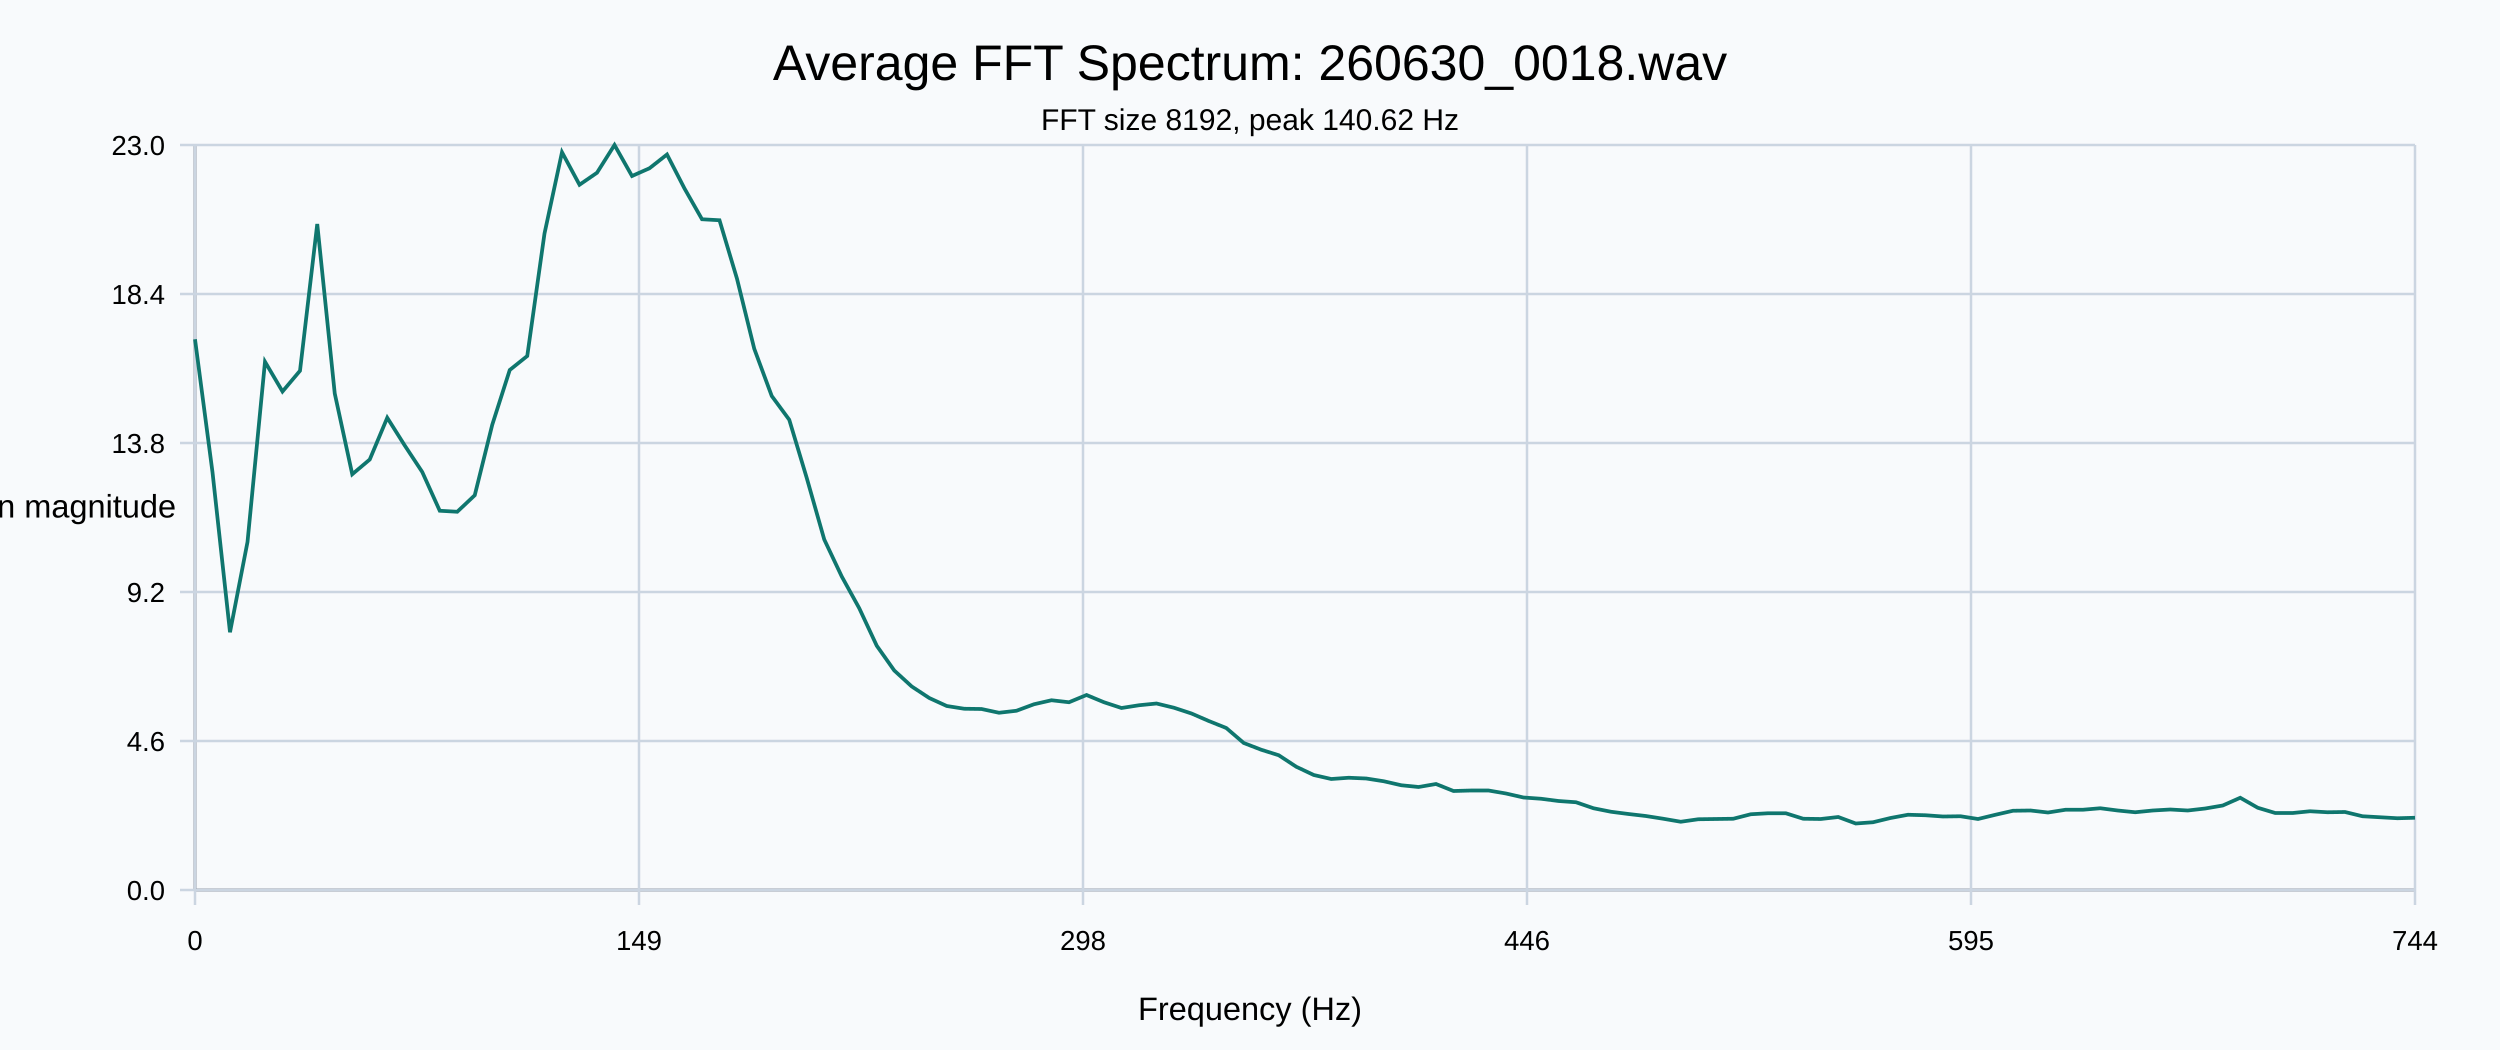
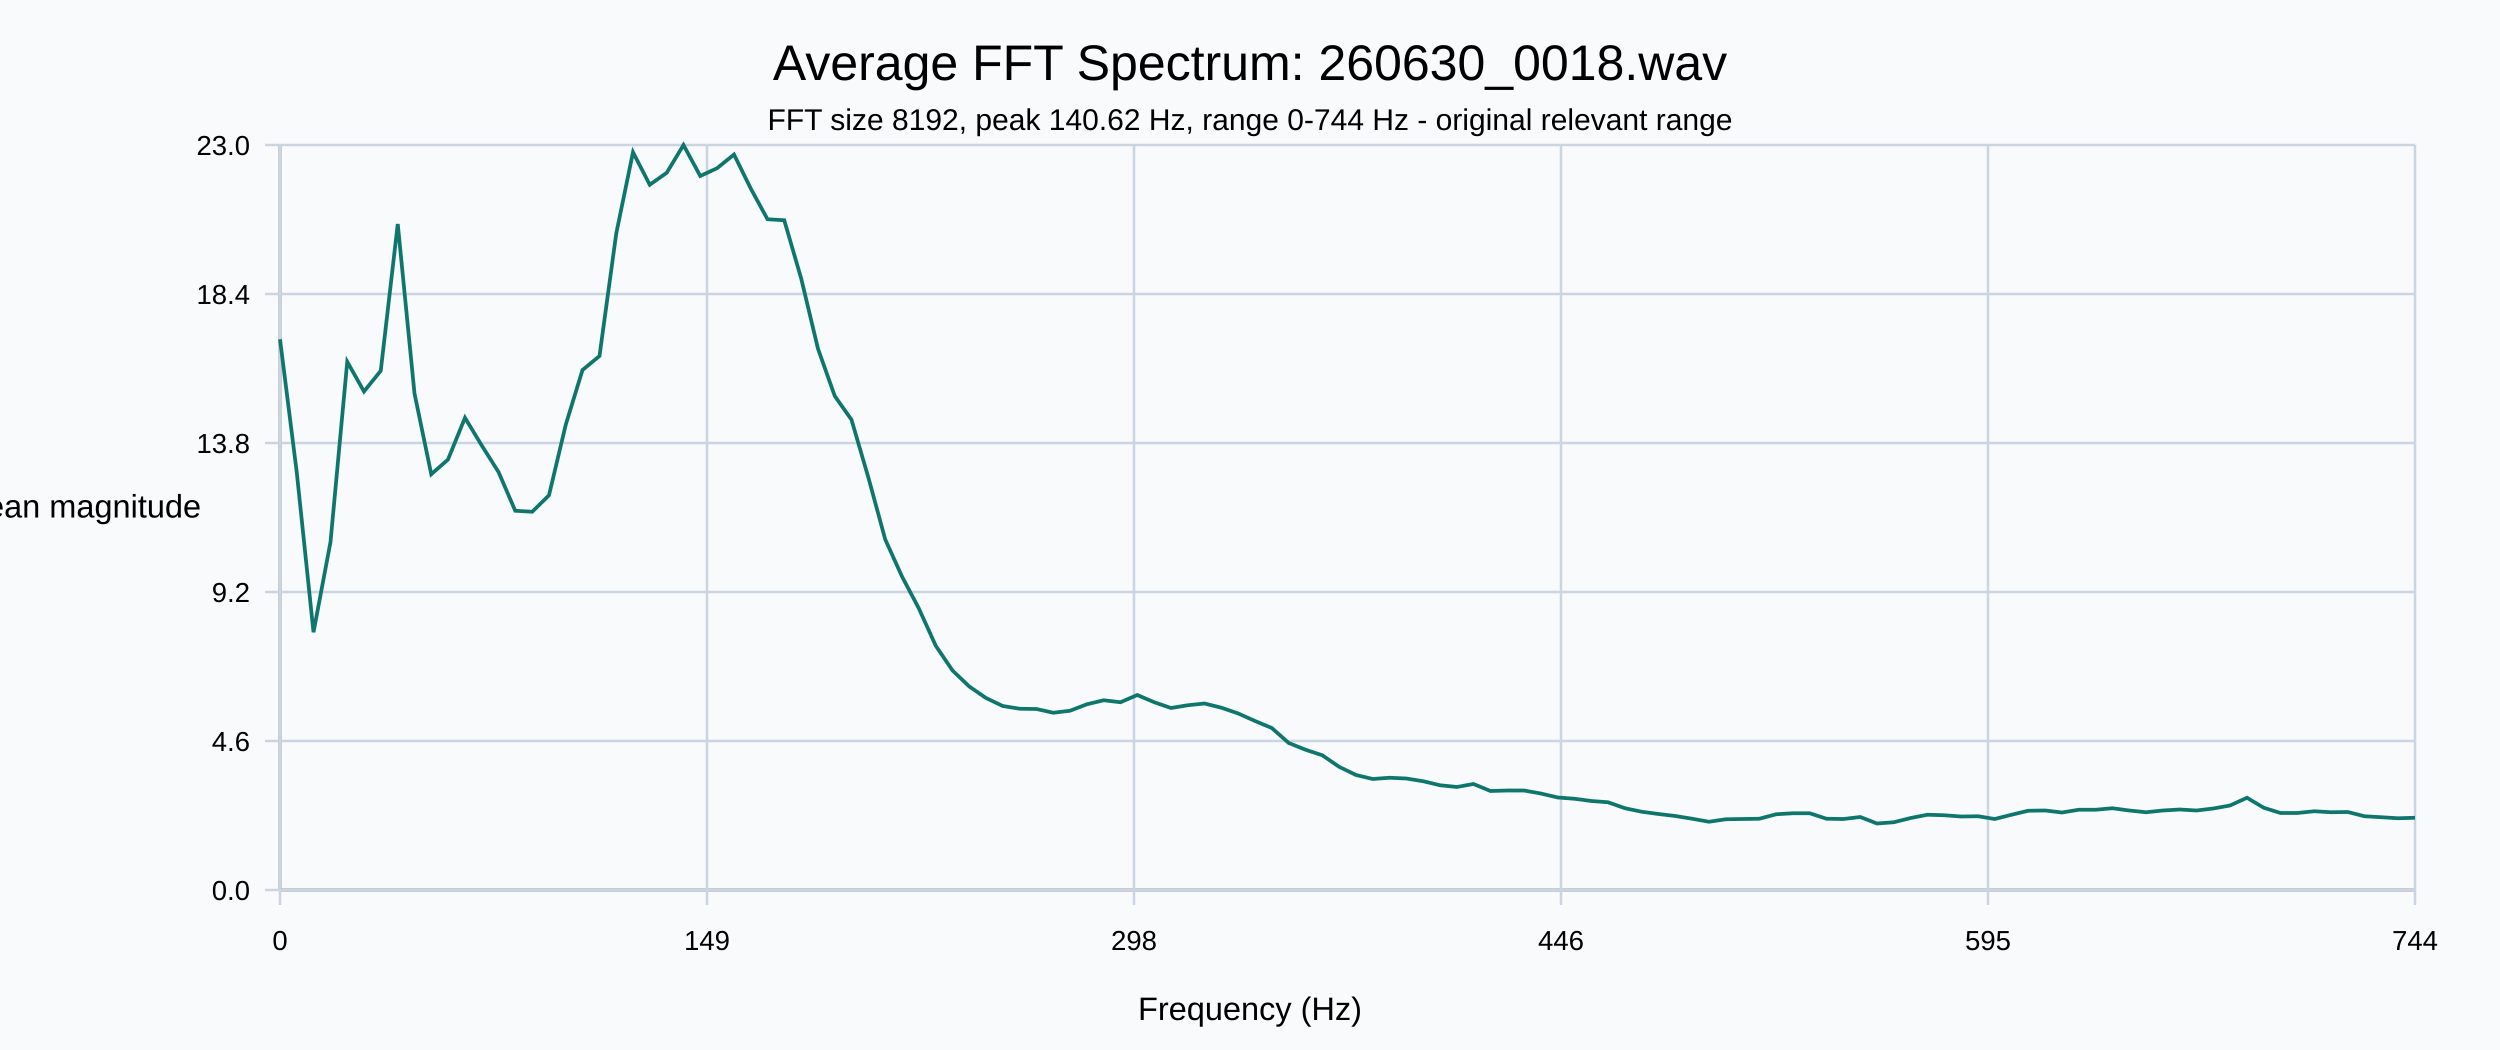
<svg xmlns="http://www.w3.org/2000/svg" width="1000" height="420" viewBox="0 0 1000 420">
  <rect width="100%" height="100%" fill="#f8fafc" />
  <text x="500.0" y="32.0" font-size="20" font-family="Arial, sans-serif" text-anchor="middle">Average FFT Spectrum: 260630_0018.wav</text>
-   <text x="500.0" y="52.0" font-size="12" font-family="Arial, sans-serif" text-anchor="middle">FFT size 8192, peak 140.62 Hz</text>
-   <line x1="78" y1="58" x2="78" y2="356" stroke="#334155" />
-   <line x1="78" y1="356" x2="966" y2="356" stroke="#334155" />
+   <text x="500.0" y="52.0" font-size="12" font-family="Arial, sans-serif" text-anchor="middle">FFT size 8192, peak 140.62 Hz, range 0-744 Hz - original relevant range</text>
+   <line x1="112" y1="58" x2="112" y2="356" stroke="#334155" />
+   <line x1="112" y1="356" x2="966" y2="356" stroke="#334155" />
  <text x="500.0" y="408.0" font-size="13" font-family="Arial, sans-serif" text-anchor="middle">Frequency (Hz)</text>
-   <text x="22.0" y="207.0" font-size="13" font-family="Arial, sans-serif" text-anchor="middle">Mean magnitude</text>
-   <line x1="78.0" y1="58" x2="78.0" y2="362" stroke="#cbd5e1" />
-   <text x="78.0" y="380.0" font-size="11" font-family="Arial, sans-serif" text-anchor="middle">0</text>
-   <line x1="72" y1="356.0" x2="966" y2="356.0" stroke="#cbd5e1" />
-   <text x="66.0" y="360.0" font-size="11" font-family="Arial, sans-serif" text-anchor="end">0.0</text>
-   <line x1="255.6" y1="58" x2="255.6" y2="362" stroke="#cbd5e1" />
-   <text x="255.6" y="380.0" font-size="11" font-family="Arial, sans-serif" text-anchor="middle">149</text>
-   <line x1="72" y1="296.4" x2="966" y2="296.4" stroke="#cbd5e1" />
-   <text x="66.0" y="300.4" font-size="11" font-family="Arial, sans-serif" text-anchor="end">4.6</text>
-   <line x1="433.2" y1="58" x2="433.2" y2="362" stroke="#cbd5e1" />
-   <text x="433.2" y="380.0" font-size="11" font-family="Arial, sans-serif" text-anchor="middle">298</text>
-   <line x1="72" y1="236.8" x2="966" y2="236.8" stroke="#cbd5e1" />
-   <text x="66.0" y="240.8" font-size="11" font-family="Arial, sans-serif" text-anchor="end">9.2</text>
-   <line x1="610.8" y1="58" x2="610.8" y2="362" stroke="#cbd5e1" />
-   <text x="610.8" y="380.0" font-size="11" font-family="Arial, sans-serif" text-anchor="middle">446</text>
-   <line x1="72" y1="177.2" x2="966" y2="177.2" stroke="#cbd5e1" />
-   <text x="66.0" y="181.2" font-size="11" font-family="Arial, sans-serif" text-anchor="end">13.8</text>
-   <line x1="788.4" y1="58" x2="788.4" y2="362" stroke="#cbd5e1" />
-   <text x="788.4" y="380.0" font-size="11" font-family="Arial, sans-serif" text-anchor="middle">595</text>
-   <line x1="72" y1="117.6" x2="966" y2="117.6" stroke="#cbd5e1" />
-   <text x="66.0" y="121.6" font-size="11" font-family="Arial, sans-serif" text-anchor="end">18.4</text>
+   <text x="32.0" y="207.0" font-size="13" font-family="Arial, sans-serif" text-anchor="middle">Mean magnitude</text>
+   <line x1="112.0" y1="58" x2="112.0" y2="362" stroke="#cbd5e1" />
+   <text x="112.0" y="380.0" font-size="11" font-family="Arial, sans-serif" text-anchor="middle">0</text>
+   <line x1="106" y1="356.0" x2="966" y2="356.0" stroke="#cbd5e1" />
+   <text x="100.0" y="360.0" font-size="11" font-family="Arial, sans-serif" text-anchor="end">0.0</text>
+   <line x1="282.8" y1="58" x2="282.8" y2="362" stroke="#cbd5e1" />
+   <text x="282.8" y="380.0" font-size="11" font-family="Arial, sans-serif" text-anchor="middle">149</text>
+   <line x1="106" y1="296.4" x2="966" y2="296.4" stroke="#cbd5e1" />
+   <text x="100.0" y="300.4" font-size="11" font-family="Arial, sans-serif" text-anchor="end">4.6</text>
+   <line x1="453.6" y1="58" x2="453.6" y2="362" stroke="#cbd5e1" />
+   <text x="453.6" y="380.0" font-size="11" font-family="Arial, sans-serif" text-anchor="middle">298</text>
+   <line x1="106" y1="236.8" x2="966" y2="236.8" stroke="#cbd5e1" />
+   <text x="100.0" y="240.8" font-size="11" font-family="Arial, sans-serif" text-anchor="end">9.2</text>
+   <line x1="624.4" y1="58" x2="624.4" y2="362" stroke="#cbd5e1" />
+   <text x="624.4" y="380.0" font-size="11" font-family="Arial, sans-serif" text-anchor="middle">446</text>
+   <line x1="106" y1="177.2" x2="966" y2="177.2" stroke="#cbd5e1" />
+   <text x="100.0" y="181.2" font-size="11" font-family="Arial, sans-serif" text-anchor="end">13.8</text>
+   <line x1="795.2" y1="58" x2="795.2" y2="362" stroke="#cbd5e1" />
+   <text x="795.2" y="380.0" font-size="11" font-family="Arial, sans-serif" text-anchor="middle">595</text>
+   <line x1="106" y1="117.6" x2="966" y2="117.6" stroke="#cbd5e1" />
+   <text x="100.0" y="121.6" font-size="11" font-family="Arial, sans-serif" text-anchor="end">18.4</text>
  <line x1="966.0" y1="58" x2="966.0" y2="362" stroke="#cbd5e1" />
  <text x="966.0" y="380.0" font-size="11" font-family="Arial, sans-serif" text-anchor="middle">744</text>
-   <line x1="72" y1="58.0" x2="966" y2="58.0" stroke="#cbd5e1" />
-   <text x="66.0" y="62.0" font-size="11" font-family="Arial, sans-serif" text-anchor="end">23.0</text>
-   <polyline points="78.0,135.7 85.0,188.9 92.0,252.9 99.0,216.8 106.0,144.7 113.0,156.6 120.0,148.3 126.9,89.6 133.9,157.4 140.9,189.7 147.9,183.8 154.9,167.1 161.9,178.2 168.9,188.8 175.9,204.3 182.9,204.7 189.9,198.1 196.9,169.9 203.9,148.0 210.9,142.4 217.8,93.4 224.8,60.9 231.8,73.9 238.8,69.1 245.8,58.0 252.8,70.4 259.8,67.3 266.8,61.8 273.8,75.4 280.8,87.7 287.8,88.1 294.8,111.5 301.7,139.5 308.7,158.4 315.7,167.9 322.7,191.2 329.7,215.8 336.7,230.6 343.7,243.3 350.7,258.3 357.7,268.2 364.7,274.6 371.7,279.2 378.7,282.4 385.7,283.5 392.6,283.6 399.6,285.1 406.6,284.3 413.6,281.7 420.6,280.1 427.6,280.9 434.6,278.0 441.6,280.9 448.6,283.2 455.6,282.1 462.6,281.4 469.6,283.1 476.6,285.4 483.5,288.4 490.5,291.2 497.5,297.2 504.5,299.9 511.5,302.1 518.5,306.7 525.5,310.0 532.5,311.6 539.5,311.1 546.5,311.4 553.5,312.5 560.5,314.1 567.4,314.8 574.4,313.6 581.4,316.4 588.4,316.2 595.4,316.2 602.4,317.4 609.4,319.0 616.4,319.5 623.4,320.4 630.4,320.9 637.4,323.3 644.4,324.7 651.4,325.6 658.3,326.4 665.3,327.5 672.3,328.7 679.3,327.7 686.3,327.6 693.3,327.5 700.3,325.7 707.3,325.3 714.3,325.3 721.3,327.5 728.3,327.6 735.3,326.8 742.3,329.4 749.2,328.9 756.2,327.2 763.2,325.9 770.2,326.1 777.2,326.6 784.2,326.5 791.2,327.6 798.2,325.9 805.2,324.3 812.2,324.2 819.2,325.0 826.2,323.9 833.1,323.9 840.1,323.3 847.1,324.2 854.1,324.9 861.1,324.2 868.1,323.8 875.1,324.2 882.1,323.4 889.1,322.2 896.1,319.1 903.1,323.1 910.1,325.2 917.1,325.2 924.0,324.5 931.0,324.9 938.0,324.8 945.0,326.5 952.0,326.9 959.0,327.3 966.0,327.1" fill="none" stroke="#0f766e" stroke-width="1.5" />
+   <line x1="106" y1="58.0" x2="966" y2="58.0" stroke="#cbd5e1" />
+   <text x="100.0" y="62.0" font-size="11" font-family="Arial, sans-serif" text-anchor="end">23.0</text>
+   <polyline points="112.0,135.7 118.7,188.9 125.4,252.9 132.2,216.8 138.9,144.7 145.6,156.6 152.3,148.3 159.1,89.6 165.8,157.4 172.5,189.7 179.2,183.8 186.0,167.1 192.7,178.2 199.4,188.8 206.1,204.3 212.9,204.7 219.6,198.1 226.3,169.9 233.0,148.0 239.8,142.4 246.5,93.4 253.2,60.9 259.9,73.9 266.7,69.1 273.4,58.0 280.1,70.4 286.8,67.3 293.6,61.8 300.3,75.4 307.0,87.7 313.7,88.1 320.5,111.5 327.2,139.5 333.9,158.4 340.6,167.9 347.4,191.2 354.1,215.8 360.8,230.6 367.5,243.3 374.3,258.3 381.0,268.2 387.7,274.6 394.4,279.2 401.1,282.4 407.9,283.5 414.6,283.6 421.3,285.1 428.0,284.3 434.8,281.7 441.5,280.1 448.2,280.9 454.9,278.0 461.7,280.9 468.4,283.2 475.1,282.1 481.8,281.4 488.6,283.1 495.3,285.4 502.0,288.4 508.7,291.2 515.5,297.2 522.2,299.9 528.9,302.1 535.6,306.7 542.4,310.0 549.1,311.6 555.8,311.1 562.5,311.4 569.3,312.5 576.0,314.1 582.7,314.8 589.4,313.6 596.2,316.4 602.9,316.2 609.6,316.2 616.3,317.4 623.1,319.0 629.8,319.5 636.5,320.4 643.2,320.9 650.0,323.3 656.7,324.7 663.4,325.6 670.1,326.4 676.9,327.5 683.6,328.7 690.3,327.7 697.0,327.6 703.7,327.5 710.5,325.7 717.2,325.3 723.9,325.3 730.6,327.5 737.4,327.6 744.1,326.8 750.8,329.4 757.5,328.9 764.3,327.2 771.0,325.9 777.7,326.1 784.4,326.6 791.2,326.5 797.9,327.6 804.6,325.9 811.3,324.3 818.1,324.2 824.8,325.0 831.5,323.9 838.2,323.9 845.0,323.3 851.7,324.2 858.4,324.9 865.1,324.2 871.9,323.8 878.6,324.2 885.3,323.4 892.0,322.2 898.8,319.1 905.5,323.1 912.2,325.2 918.9,325.2 925.7,324.5 932.4,324.9 939.1,324.8 945.8,326.5 952.6,326.9 959.3,327.3 966.0,327.1" fill="none" stroke="#0f766e" stroke-width="1.5" />
</svg>
